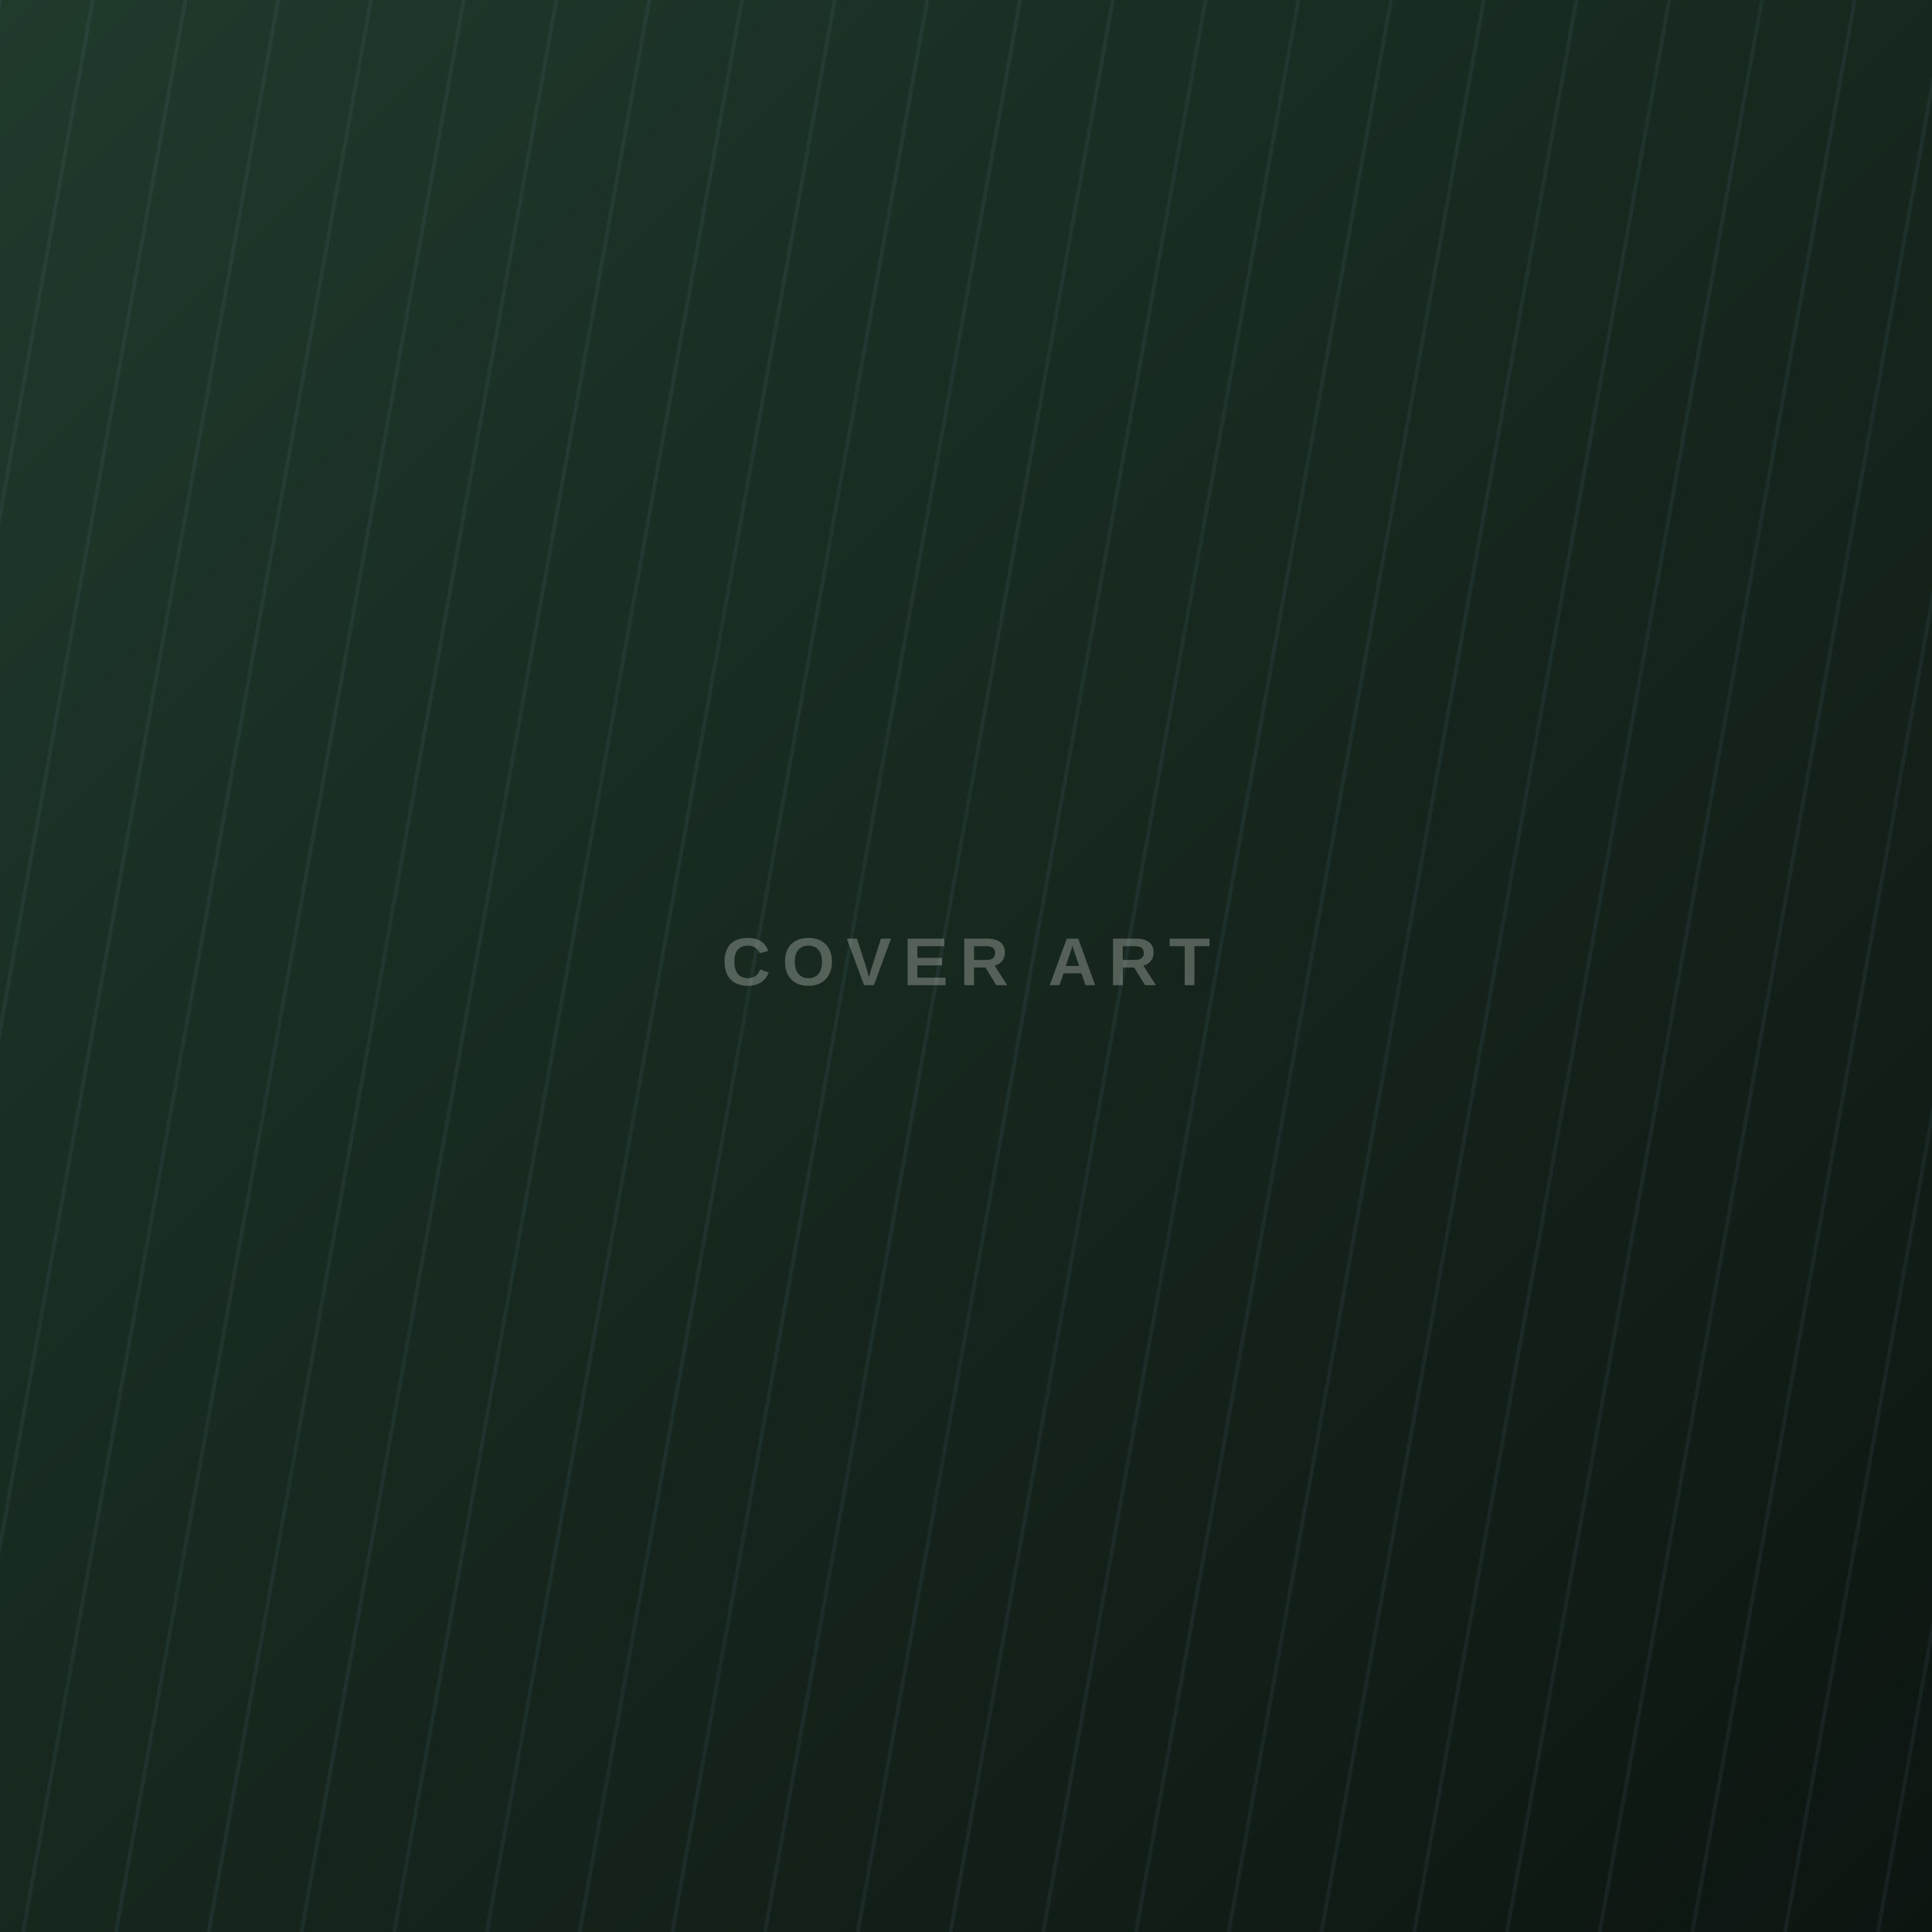
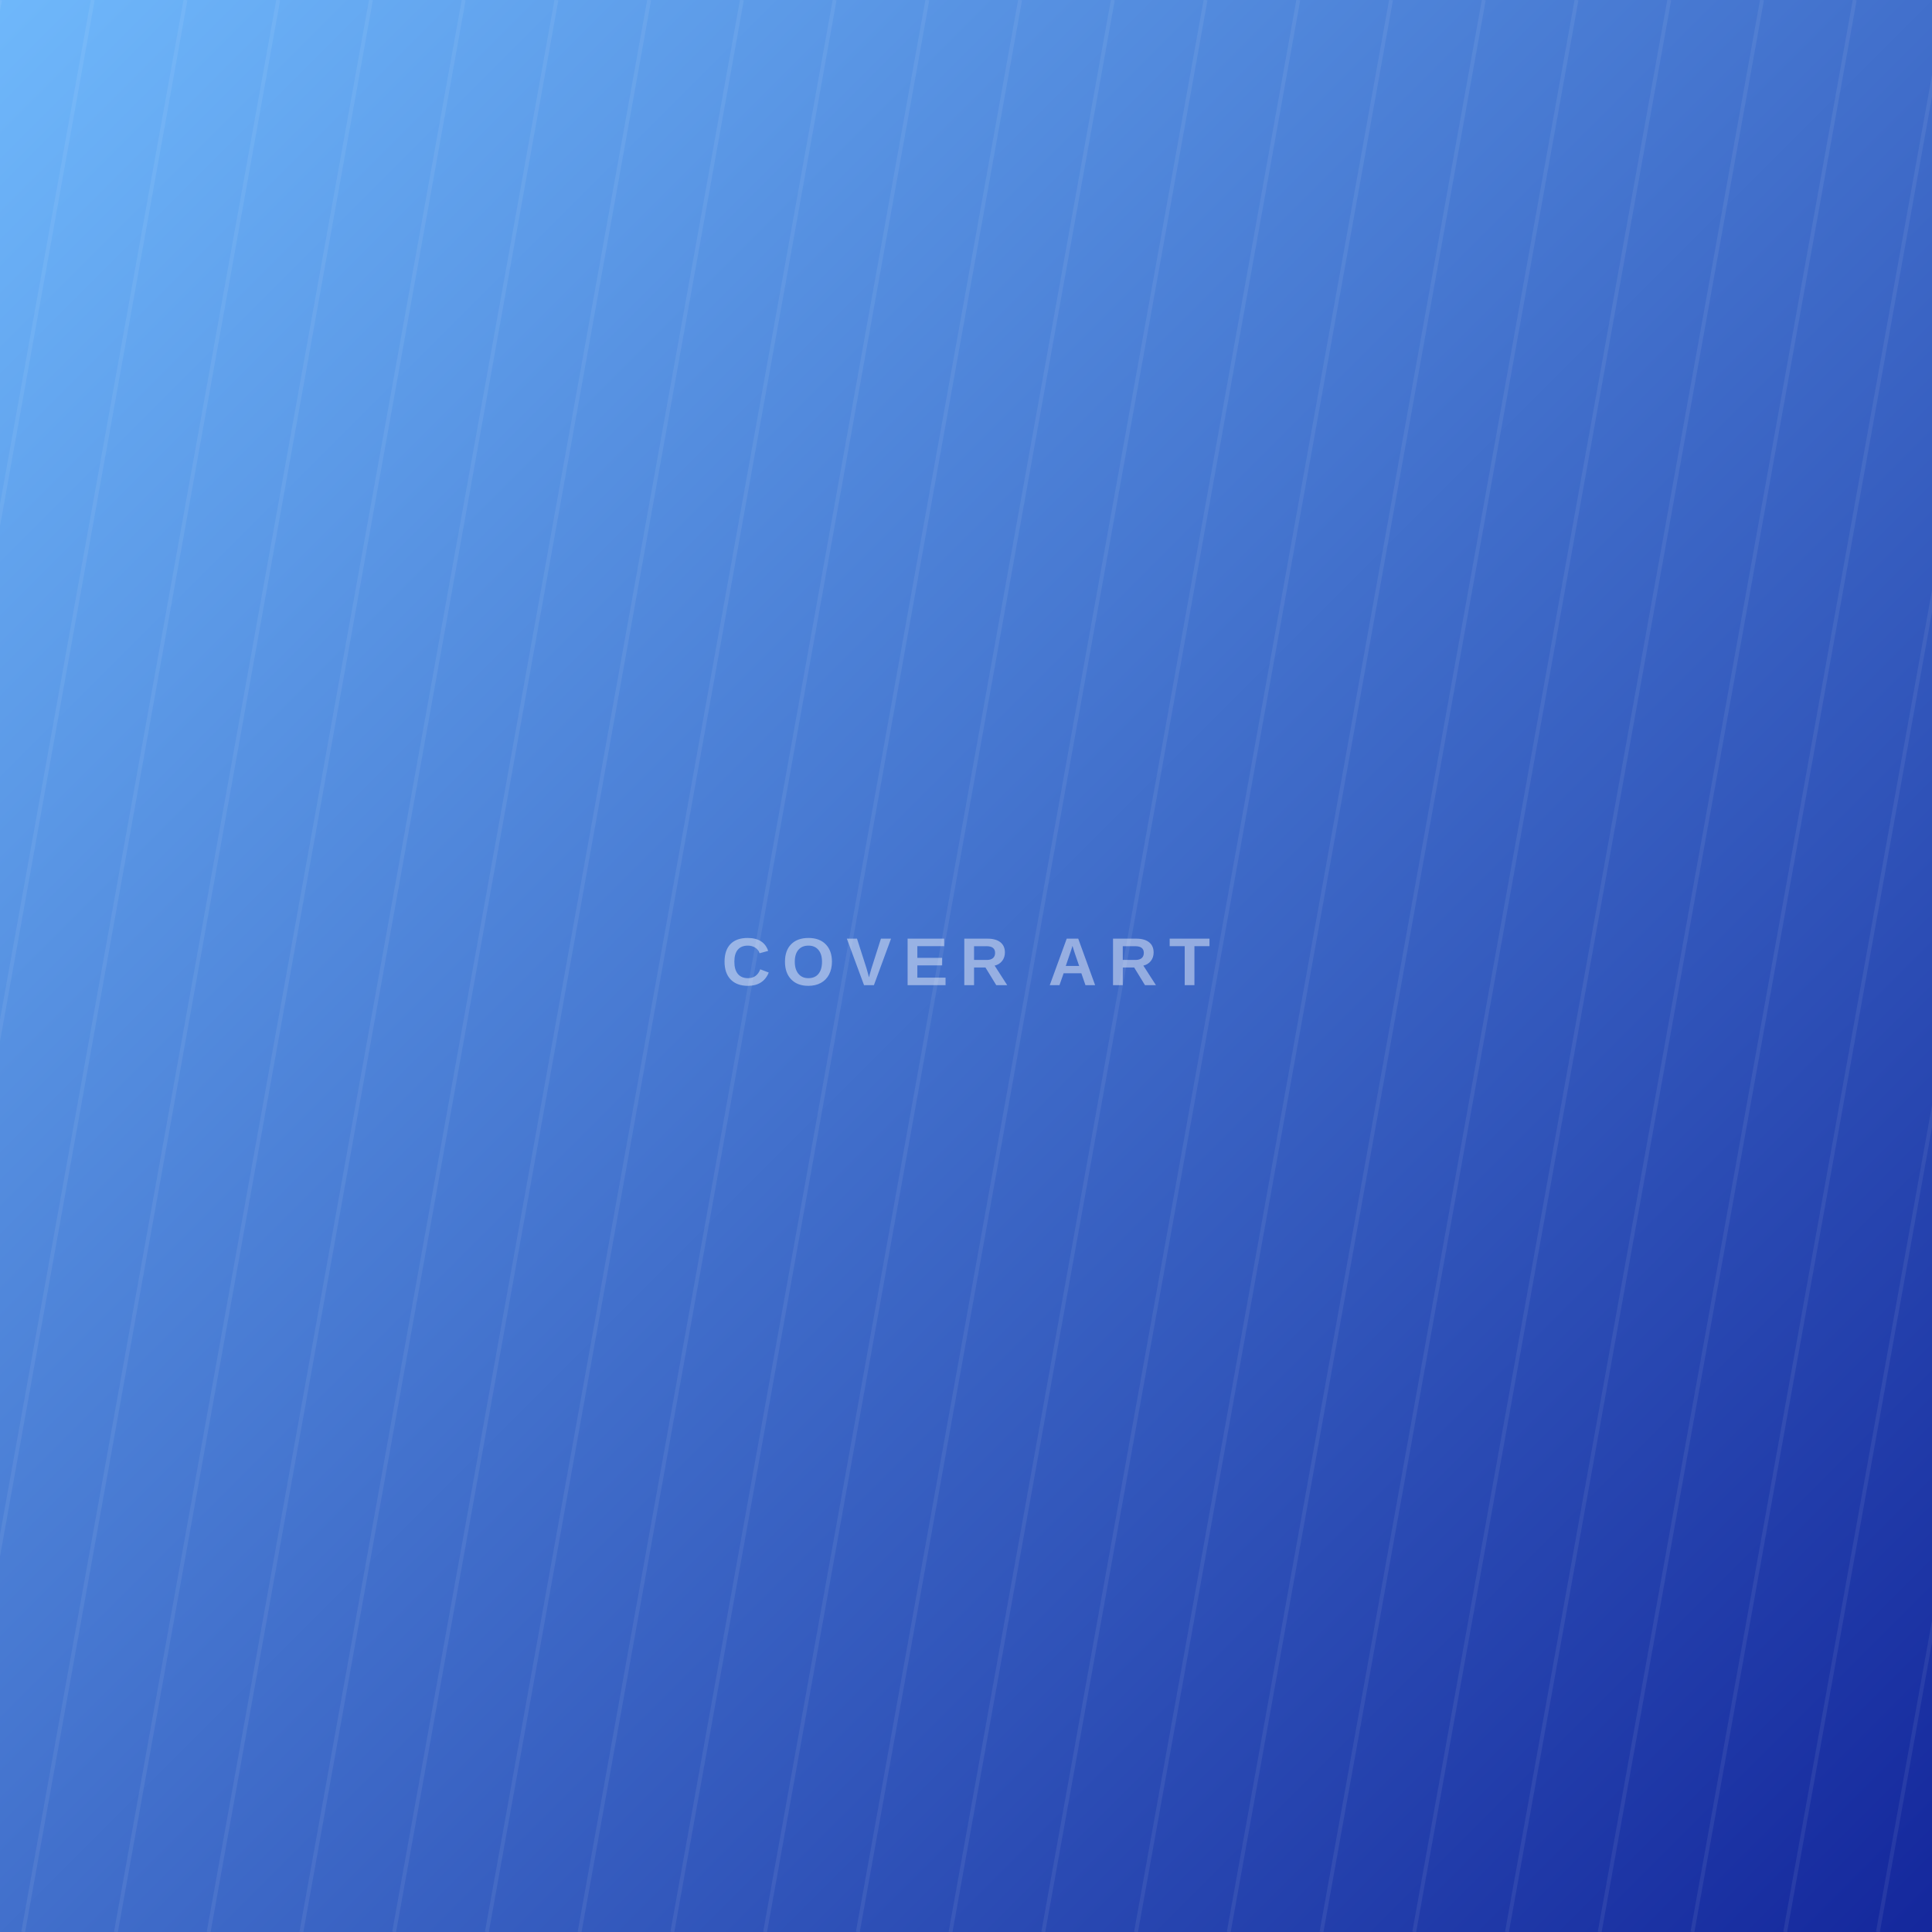
<svg xmlns="http://www.w3.org/2000/svg" width="1000" height="1000" viewBox="0 0 1000 1000">
  <defs>
    <linearGradient id="g" x1="0" y1="0" x2="1" y2="1">
-       <stop offset="0" stop-color="#203a2c" />
-       <stop offset="1" stop-color="#0d1511" />
+       <stop offset="0" stop-color="#6fb8fb" />
+       <stop offset="1" stop-color="#14279c" />
    </linearGradient>
  </defs>
  <rect width="1000" height="1000" fill="url(#g)" />
-   <line x1="0" y1="0" x2="-180" y2="1000" stroke="#7fa7c9" stroke-opacity=".08" stroke-width="2" />
-   <line x1="48" y1="0" x2="-132" y2="1000" stroke="#7fa7c9" stroke-opacity=".08" stroke-width="2" />
-   <line x1="96" y1="0" x2="-84" y2="1000" stroke="#7fa7c9" stroke-opacity=".08" stroke-width="2" />
-   <line x1="144" y1="0" x2="-36" y2="1000" stroke="#7fa7c9" stroke-opacity=".08" stroke-width="2" />
-   <line x1="192" y1="0" x2="12" y2="1000" stroke="#7fa7c9" stroke-opacity=".08" stroke-width="2" />
-   <line x1="240" y1="0" x2="60" y2="1000" stroke="#7fa7c9" stroke-opacity=".08" stroke-width="2" />
-   <line x1="288" y1="0" x2="108" y2="1000" stroke="#7fa7c9" stroke-opacity=".08" stroke-width="2" />
-   <line x1="336" y1="0" x2="156" y2="1000" stroke="#7fa7c9" stroke-opacity=".08" stroke-width="2" />
-   <line x1="384" y1="0" x2="204" y2="1000" stroke="#7fa7c9" stroke-opacity=".08" stroke-width="2" />
-   <line x1="432" y1="0" x2="252" y2="1000" stroke="#7fa7c9" stroke-opacity=".08" stroke-width="2" />
-   <line x1="480" y1="0" x2="300" y2="1000" stroke="#7fa7c9" stroke-opacity=".08" stroke-width="2" />
-   <line x1="528" y1="0" x2="348" y2="1000" stroke="#7fa7c9" stroke-opacity=".08" stroke-width="2" />
-   <line x1="576" y1="0" x2="396" y2="1000" stroke="#7fa7c9" stroke-opacity=".08" stroke-width="2" />
-   <line x1="624" y1="0" x2="444" y2="1000" stroke="#7fa7c9" stroke-opacity=".08" stroke-width="2" />
-   <line x1="672" y1="0" x2="492" y2="1000" stroke="#7fa7c9" stroke-opacity=".08" stroke-width="2" />
-   <line x1="720" y1="0" x2="540" y2="1000" stroke="#7fa7c9" stroke-opacity=".08" stroke-width="2" />
-   <line x1="768" y1="0" x2="588" y2="1000" stroke="#7fa7c9" stroke-opacity=".08" stroke-width="2" />
-   <line x1="816" y1="0" x2="636" y2="1000" stroke="#7fa7c9" stroke-opacity=".08" stroke-width="2" />
-   <line x1="864" y1="0" x2="684" y2="1000" stroke="#7fa7c9" stroke-opacity=".08" stroke-width="2" />
-   <line x1="912" y1="0" x2="732" y2="1000" stroke="#7fa7c9" stroke-opacity=".08" stroke-width="2" />
-   <line x1="960" y1="0" x2="780" y2="1000" stroke="#7fa7c9" stroke-opacity=".08" stroke-width="2" />
-   <line x1="1008" y1="0" x2="828" y2="1000" stroke="#7fa7c9" stroke-opacity=".08" stroke-width="2" />
-   <line x1="1056" y1="0" x2="876" y2="1000" stroke="#7fa7c9" stroke-opacity=".08" stroke-width="2" />
-   <line x1="1104" y1="0" x2="924" y2="1000" stroke="#7fa7c9" stroke-opacity=".08" stroke-width="2" />
-   <line x1="1152" y1="0" x2="972" y2="1000" stroke="#7fa7c9" stroke-opacity=".08" stroke-width="2" />
-   <line x1="1200" y1="0" x2="1020" y2="1000" stroke="#7fa7c9" stroke-opacity=".08" stroke-width="2" />
-   <line x1="1248" y1="0" x2="1068" y2="1000" stroke="#7fa7c9" stroke-opacity=".08" stroke-width="2" />
-   <line x1="1296" y1="0" x2="1116" y2="1000" stroke="#7fa7c9" stroke-opacity=".08" stroke-width="2" />
-   <line x1="1344" y1="0" x2="1164" y2="1000" stroke="#7fa7c9" stroke-opacity=".08" stroke-width="2" />
-   <line x1="1392" y1="0" x2="1212" y2="1000" stroke="#7fa7c9" stroke-opacity=".08" stroke-width="2" />
-   <text x="50%" y="50%" fill="#f2f2ee" fill-opacity=".28" font-family="Arial Narrow, Arial, sans-serif" font-weight="700" font-size="35" letter-spacing="6" text-anchor="middle" dominant-baseline="middle">COVER ART</text>
+   <line x1="0" y1="0" x2="-180" y2="1000" stroke="#ffffff" stroke-opacity=".07" stroke-width="2" />
+   <line x1="48" y1="0" x2="-132" y2="1000" stroke="#ffffff" stroke-opacity=".07" stroke-width="2" />
+   <line x1="96" y1="0" x2="-84" y2="1000" stroke="#ffffff" stroke-opacity=".07" stroke-width="2" />
+   <line x1="144" y1="0" x2="-36" y2="1000" stroke="#ffffff" stroke-opacity=".07" stroke-width="2" />
+   <line x1="192" y1="0" x2="12" y2="1000" stroke="#ffffff" stroke-opacity=".07" stroke-width="2" />
+   <line x1="240" y1="0" x2="60" y2="1000" stroke="#ffffff" stroke-opacity=".07" stroke-width="2" />
+   <line x1="288" y1="0" x2="108" y2="1000" stroke="#ffffff" stroke-opacity=".07" stroke-width="2" />
+   <line x1="336" y1="0" x2="156" y2="1000" stroke="#ffffff" stroke-opacity=".07" stroke-width="2" />
+   <line x1="384" y1="0" x2="204" y2="1000" stroke="#ffffff" stroke-opacity=".07" stroke-width="2" />
+   <line x1="432" y1="0" x2="252" y2="1000" stroke="#ffffff" stroke-opacity=".07" stroke-width="2" />
+   <line x1="480" y1="0" x2="300" y2="1000" stroke="#ffffff" stroke-opacity=".07" stroke-width="2" />
+   <line x1="528" y1="0" x2="348" y2="1000" stroke="#ffffff" stroke-opacity=".07" stroke-width="2" />
+   <line x1="576" y1="0" x2="396" y2="1000" stroke="#ffffff" stroke-opacity=".07" stroke-width="2" />
+   <line x1="624" y1="0" x2="444" y2="1000" stroke="#ffffff" stroke-opacity=".07" stroke-width="2" />
+   <line x1="672" y1="0" x2="492" y2="1000" stroke="#ffffff" stroke-opacity=".07" stroke-width="2" />
+   <line x1="720" y1="0" x2="540" y2="1000" stroke="#ffffff" stroke-opacity=".07" stroke-width="2" />
+   <line x1="768" y1="0" x2="588" y2="1000" stroke="#ffffff" stroke-opacity=".07" stroke-width="2" />
+   <line x1="816" y1="0" x2="636" y2="1000" stroke="#ffffff" stroke-opacity=".07" stroke-width="2" />
+   <line x1="864" y1="0" x2="684" y2="1000" stroke="#ffffff" stroke-opacity=".07" stroke-width="2" />
+   <line x1="912" y1="0" x2="732" y2="1000" stroke="#ffffff" stroke-opacity=".07" stroke-width="2" />
+   <line x1="960" y1="0" x2="780" y2="1000" stroke="#ffffff" stroke-opacity=".07" stroke-width="2" />
+   <line x1="1008" y1="0" x2="828" y2="1000" stroke="#ffffff" stroke-opacity=".07" stroke-width="2" />
+   <line x1="1056" y1="0" x2="876" y2="1000" stroke="#ffffff" stroke-opacity=".07" stroke-width="2" />
+   <line x1="1104" y1="0" x2="924" y2="1000" stroke="#ffffff" stroke-opacity=".07" stroke-width="2" />
+   <line x1="1152" y1="0" x2="972" y2="1000" stroke="#ffffff" stroke-opacity=".07" stroke-width="2" />
+   <line x1="1200" y1="0" x2="1020" y2="1000" stroke="#ffffff" stroke-opacity=".07" stroke-width="2" />
+   <line x1="1248" y1="0" x2="1068" y2="1000" stroke="#ffffff" stroke-opacity=".07" stroke-width="2" />
+   <line x1="1296" y1="0" x2="1116" y2="1000" stroke="#ffffff" stroke-opacity=".07" stroke-width="2" />
+   <line x1="1344" y1="0" x2="1164" y2="1000" stroke="#ffffff" stroke-opacity=".07" stroke-width="2" />
+   <line x1="1392" y1="0" x2="1212" y2="1000" stroke="#ffffff" stroke-opacity=".07" stroke-width="2" />
+   <text x="50%" y="50%" fill="#ffffff" fill-opacity=".45" font-family="Arial Narrow, Arial, sans-serif" font-weight="700" font-size="35" letter-spacing="6" text-anchor="middle" dominant-baseline="middle">COVER ART</text>
</svg>
